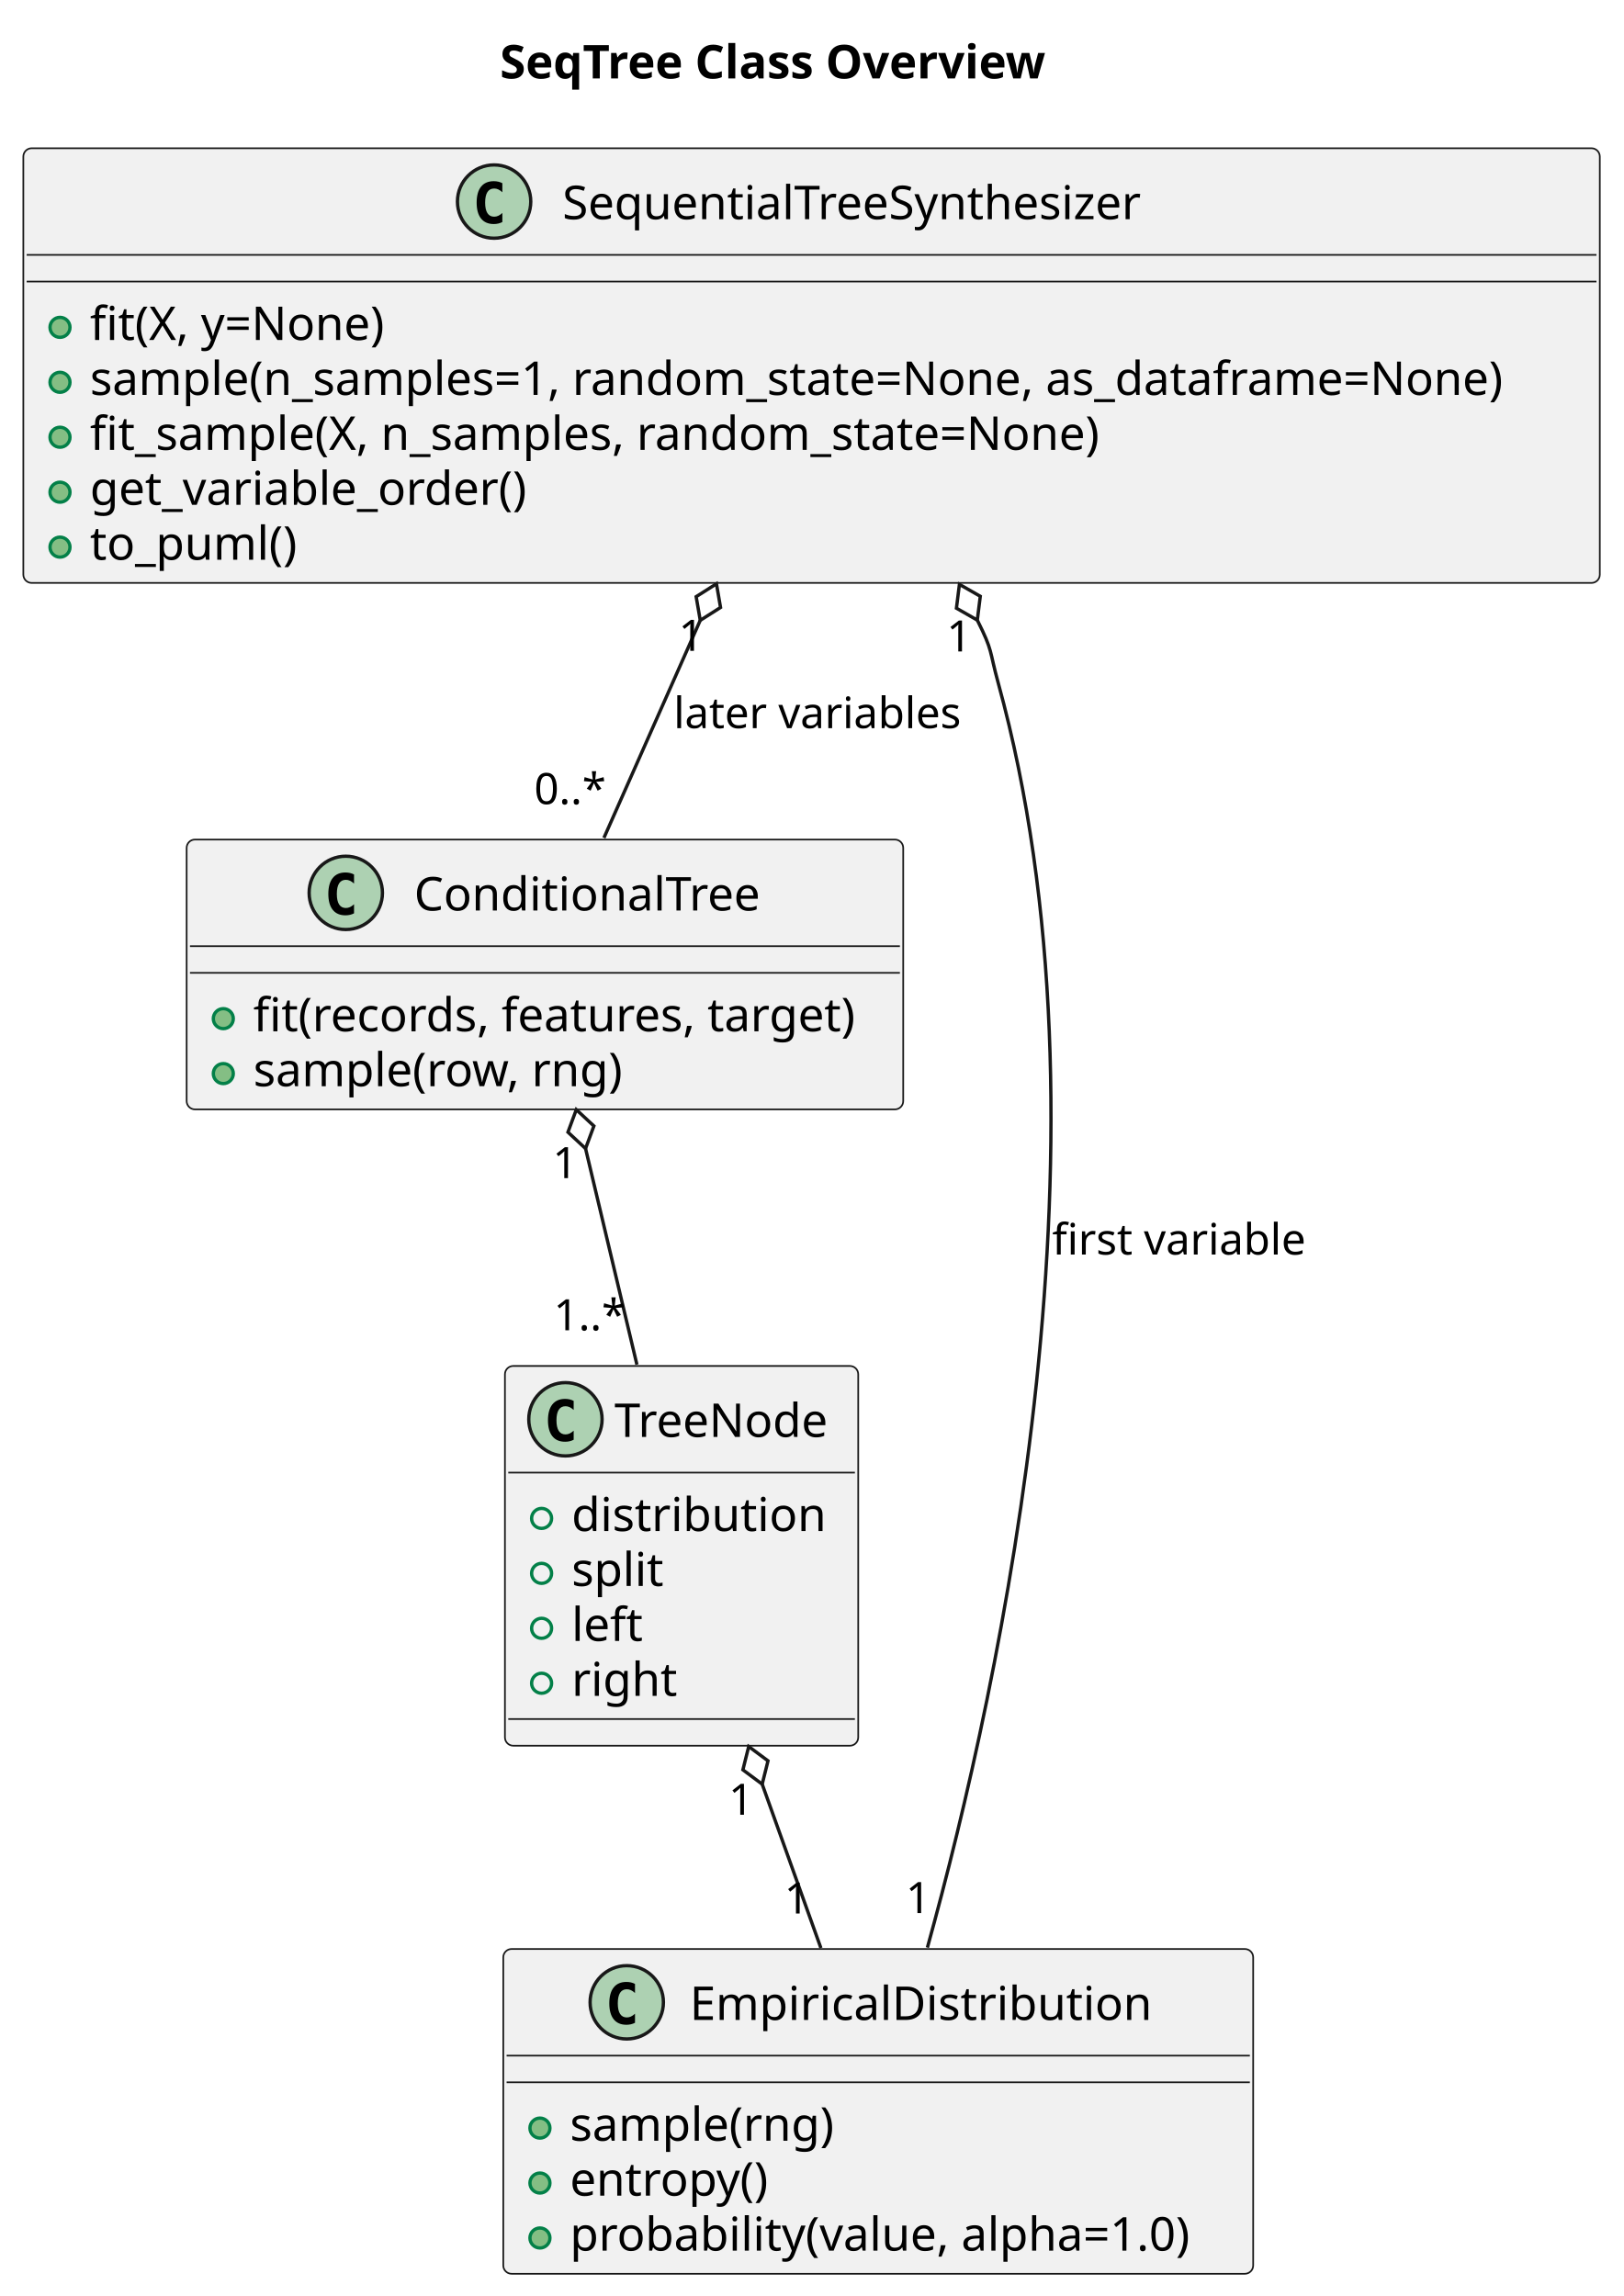
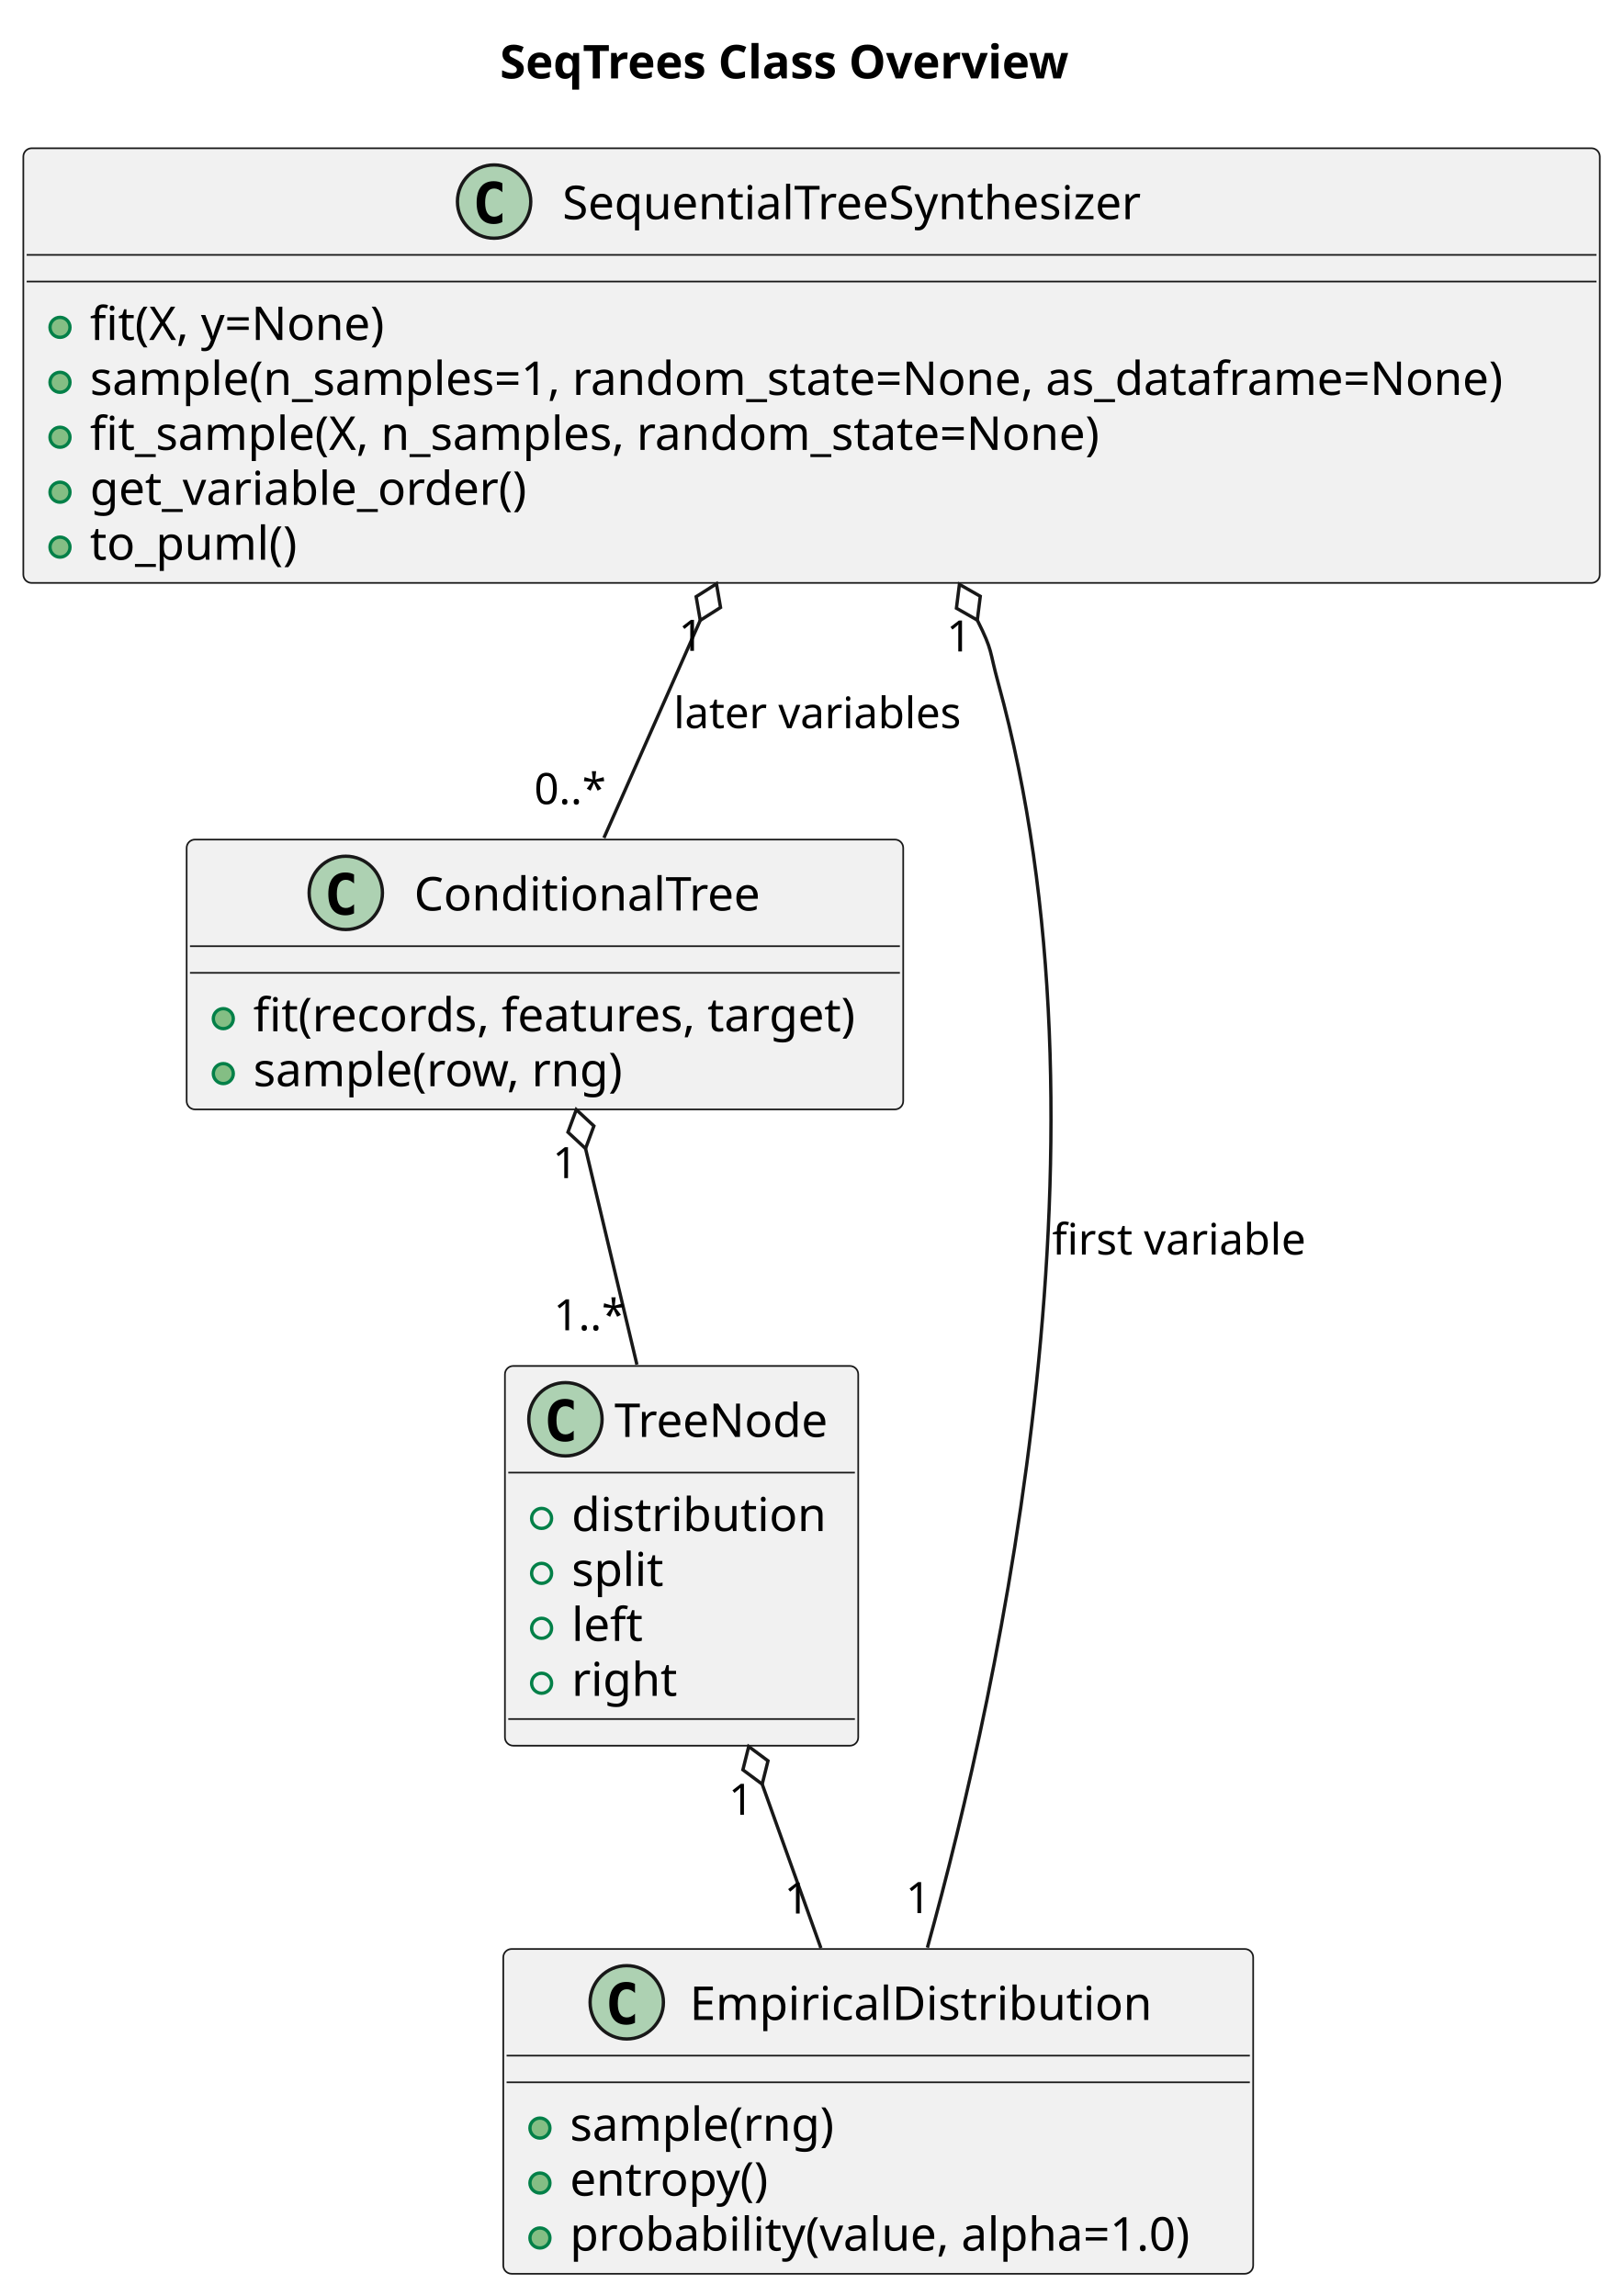
<svg xmlns="http://www.w3.org/2000/svg" contentStyleType="text/css" height="689px" preserveAspectRatio="none" style="width:487px;height:689px;background:#FFFFFF;" version="1.1" viewBox="0 0 487 689" width="487px" zoomAndPan="magnify">
  <defs />
  <g>
-     <text fill="#000000" font-family="sans-serif" font-size="14" font-weight="bold" lengthAdjust="spacing" textLength="173" x="150" y="23.535">SeqTree Class Overview</text>
+     <text fill="#000000" font-family="sans-serif" font-size="14" font-weight="bold" lengthAdjust="spacing" textLength="173" x="150" y="23.535">SeqTrees Class Overview</text>
    <g id="elem_SequentialTreeSynthesizer">
      <rect codeLine="3" fill="#F1F1F1" height="130.441" id="SequentialTreeSynthesizer" rx="2.5" ry="2.5" style="stroke:#181818;stroke-width:0.5;" width="473" x="7" y="44.488" />
      <ellipse cx="148.25" cy="60.488" fill="#ADD1B2" rx="11" ry="11" style="stroke:#181818;stroke-width:1.0;" />
      <path d="M150.723,66.631 Q150.142,66.93 149.503,67.08 Q148.864,67.229 148.158,67.229 Q145.651,67.229 144.332,65.577 Q143.012,63.925 143.012,60.804 Q143.012,57.675 144.332,56.023 Q145.651,54.371 148.158,54.371 Q148.864,54.371 149.511,54.52 Q150.159,54.67 150.723,54.969 L150.723,57.691 Q150.092,57.11 149.499,56.841 Q148.905,56.571 148.274,56.571 Q146.93,56.571 146.245,57.638 Q145.56,58.704 145.56,60.804 Q145.56,62.896 146.245,63.963 Q146.93,65.029 148.274,65.029 Q148.905,65.029 149.499,64.76 Q150.092,64.49 150.723,63.909 Z " fill="#000000" />
      <text fill="#000000" font-family="sans-serif" font-size="14" lengthAdjust="spacing" textLength="182" x="168.75" y="65.779">SequentialTreeSynthesizer</text>
      <line style="stroke:#181818;stroke-width:0.5;" x1="8" x2="479" y1="76.488" y2="76.488" />
      <line style="stroke:#181818;stroke-width:0.5;" x1="8" x2="479" y1="84.488" y2="84.488" />
      <ellipse cx="18" cy="98.232" fill="#84BE84" rx="3" ry="3" style="stroke:#038048;stroke-width:1.0;" />
      <text fill="#000000" font-family="sans-serif" font-size="14" lengthAdjust="spacing" textLength="95" x="27" y="102.023">fit(X, y=None)</text>
      <ellipse cx="18" cy="114.721" fill="#84BE84" rx="3" ry="3" style="stroke:#038048;stroke-width:1.0;" />
      <text fill="#000000" font-family="sans-serif" font-size="14" lengthAdjust="spacing" textLength="447" x="27" y="118.512">sample(n_samples=1, random_state=None, as_dataframe=None)</text>
      <ellipse cx="18" cy="131.209" fill="#84BE84" rx="3" ry="3" style="stroke:#038048;stroke-width:1.0;" />
      <text fill="#000000" font-family="sans-serif" font-size="14" lengthAdjust="spacing" textLength="318" x="27" y="135">fit_sample(X, n_samples, random_state=None)</text>
      <ellipse cx="18" cy="147.697" fill="#84BE84" rx="3" ry="3" style="stroke:#038048;stroke-width:1.0;" />
      <text fill="#000000" font-family="sans-serif" font-size="14" lengthAdjust="spacing" textLength="138" x="27" y="151.488">get_variable_order()</text>
      <ellipse cx="18" cy="164.185" fill="#84BE84" rx="3" ry="3" style="stroke:#038048;stroke-width:1.0;" />
      <text fill="#000000" font-family="sans-serif" font-size="14" lengthAdjust="spacing" textLength="66" x="27" y="167.977">to_puml()</text>
    </g>
    <g id="elem_ConditionalTree">
      <rect codeLine="11" fill="#F1F1F1" height="80.977" id="ConditionalTree" rx="2.5" ry="2.5" style="stroke:#181818;stroke-width:0.5;" width="215" x="56" y="251.938" />
      <ellipse cx="103.75" cy="267.938" fill="#ADD1B2" rx="11" ry="11" style="stroke:#181818;stroke-width:1.0;" />
      <path d="M106.223,274.081 Q105.642,274.38 105.003,274.53 Q104.364,274.679 103.658,274.679 Q101.151,274.679 99.832,273.027 Q98.512,271.375 98.512,268.254 Q98.512,265.125 99.832,263.473 Q101.151,261.821 103.658,261.821 Q104.364,261.821 105.011,261.971 Q105.659,262.12 106.223,262.419 L106.223,265.141 Q105.592,264.56 104.999,264.291 Q104.405,264.021 103.774,264.021 Q102.43,264.021 101.745,265.087 Q101.06,266.154 101.06,268.254 Q101.06,270.346 101.745,271.413 Q102.43,272.479 103.774,272.479 Q104.405,272.479 104.999,272.209 Q105.592,271.94 106.223,271.359 Z " fill="#000000" />
      <text fill="#000000" font-family="sans-serif" font-size="14" lengthAdjust="spacing" textLength="111" x="124.25" y="273.229">ConditionalTree</text>
      <line style="stroke:#181818;stroke-width:0.5;" x1="57" x2="270" y1="283.938" y2="283.938" />
      <line style="stroke:#181818;stroke-width:0.5;" x1="57" x2="270" y1="291.938" y2="291.938" />
      <ellipse cx="67" cy="305.682" fill="#84BE84" rx="3" ry="3" style="stroke:#038048;stroke-width:1.0;" />
      <text fill="#000000" font-family="sans-serif" font-size="14" lengthAdjust="spacing" textLength="189" x="76" y="309.473">fit(records, features, target)</text>
      <ellipse cx="67" cy="322.171" fill="#84BE84" rx="3" ry="3" style="stroke:#038048;stroke-width:1.0;" />
      <text fill="#000000" font-family="sans-serif" font-size="14" lengthAdjust="spacing" textLength="117" x="76" y="325.962">sample(row, rng)</text>
    </g>
    <g id="elem_TreeNode">
      <rect codeLine="16" fill="#F1F1F1" height="113.953" id="TreeNode" rx="2.5" ry="2.5" style="stroke:#181818;stroke-width:0.5;" width="106" x="151.5" y="409.908" />
      <ellipse cx="169.65" cy="425.908" fill="#ADD1B2" rx="11" ry="11" style="stroke:#181818;stroke-width:1.0;" />
      <path d="M172.123,432.051 Q171.542,432.35 170.903,432.5 Q170.264,432.649 169.558,432.649 Q167.051,432.649 165.732,430.997 Q164.412,429.345 164.412,426.224 Q164.412,423.095 165.732,421.443 Q167.051,419.791 169.558,419.791 Q170.264,419.791 170.911,419.94 Q171.559,420.09 172.123,420.389 L172.123,423.111 Q171.492,422.53 170.899,422.261 Q170.305,421.991 169.674,421.991 Q168.33,421.991 167.645,423.058 Q166.96,424.124 166.96,426.224 Q166.96,428.316 167.645,429.383 Q168.33,430.449 169.674,430.449 Q170.305,430.449 170.899,430.18 Q171.492,429.91 172.123,429.329 Z " fill="#000000" />
      <text fill="#000000" font-family="sans-serif" font-size="14" lengthAdjust="spacing" textLength="67" x="184.35" y="431.199">TreeNode</text>
      <line style="stroke:#181818;stroke-width:0.5;" x1="152.5" x2="256.5" y1="441.908" y2="441.908" />
      <ellipse cx="162.5" cy="455.652" fill="none" rx="3" ry="3" style="stroke:#038048;stroke-width:1.0;" />
      <text fill="#000000" font-family="sans-serif" font-size="14" lengthAdjust="spacing" textLength="80" x="171.5" y="459.443">distribution</text>
      <ellipse cx="162.5" cy="472.141" fill="none" rx="3" ry="3" style="stroke:#038048;stroke-width:1.0;" />
      <text fill="#000000" font-family="sans-serif" font-size="14" lengthAdjust="spacing" textLength="29" x="171.5" y="475.932">split</text>
      <ellipse cx="162.5" cy="488.629" fill="none" rx="3" ry="3" style="stroke:#038048;stroke-width:1.0;" />
      <text fill="#000000" font-family="sans-serif" font-size="14" lengthAdjust="spacing" textLength="22" x="171.5" y="492.42">left</text>
      <ellipse cx="162.5" cy="505.117" fill="none" rx="3" ry="3" style="stroke:#038048;stroke-width:1.0;" />
      <text fill="#000000" font-family="sans-serif" font-size="14" lengthAdjust="spacing" textLength="33" x="171.5" y="508.908">right</text>
      <line style="stroke:#181818;stroke-width:0.5;" x1="152.5" x2="256.5" y1="515.861" y2="515.861" />
    </g>
    <g id="elem_EmpiricalDistribution">
      <rect codeLine="23" fill="#F1F1F1" height="97.465" id="EmpiricalDistribution" rx="2.5" ry="2.5" style="stroke:#181818;stroke-width:0.5;" width="225" x="151" y="584.868" />
      <ellipse cx="188.05" cy="600.868" fill="#ADD1B2" rx="11" ry="11" style="stroke:#181818;stroke-width:1.0;" />
      <path d="M190.523,607.011 Q189.942,607.31 189.303,607.46 Q188.664,607.609 187.958,607.609 Q185.451,607.609 184.131,605.957 Q182.812,604.305 182.812,601.184 Q182.812,598.055 184.131,596.403 Q185.451,594.751 187.958,594.751 Q188.664,594.751 189.311,594.9 Q189.959,595.05 190.523,595.349 L190.523,598.071 Q189.892,597.49 189.299,597.221 Q188.705,596.951 188.074,596.951 Q186.73,596.951 186.045,598.018 Q185.36,599.084 185.36,601.184 Q185.36,603.276 186.045,604.343 Q186.73,605.409 188.074,605.409 Q188.705,605.409 189.299,605.139 Q189.892,604.87 190.523,604.289 Z " fill="#000000" />
      <text fill="#000000" font-family="sans-serif" font-size="14" lengthAdjust="spacing" textLength="144" x="206.95" y="606.159">EmpiricalDistribution</text>
      <line style="stroke:#181818;stroke-width:0.5;" x1="152" x2="375" y1="616.868" y2="616.868" />
      <line style="stroke:#181818;stroke-width:0.5;" x1="152" x2="375" y1="624.868" y2="624.868" />
      <ellipse cx="162" cy="638.612" fill="#84BE84" rx="3" ry="3" style="stroke:#038048;stroke-width:1.0;" />
      <text fill="#000000" font-family="sans-serif" font-size="14" lengthAdjust="spacing" textLength="83" x="171" y="642.403">sample(rng)</text>
      <ellipse cx="162" cy="655.101" fill="#84BE84" rx="3" ry="3" style="stroke:#038048;stroke-width:1.0;" />
      <text fill="#000000" font-family="sans-serif" font-size="14" lengthAdjust="spacing" textLength="63" x="171" y="658.892">entropy()</text>
      <ellipse cx="162" cy="671.589" fill="#84BE84" rx="3" ry="3" style="stroke:#038048;stroke-width:1.0;" />
      <text fill="#000000" font-family="sans-serif" font-size="14" lengthAdjust="spacing" textLength="199" x="171" y="675.38">probability(value, alpha=1.0)</text>
    </g>
    <g id="link_SequentialTreeSynthesizer_EmpiricalDistribution">
      <path codeLine="29" d="M293.227,186.091 C298.007,195.651 296.75,194.938 299.5,204.938 C336.26,338.748 300.48,504.218 278.25,584.458 " fill="none" id="SequentialTreeSynthesizer-backto-EmpiricalDistribution" style="stroke:#181818;stroke-width:1.0;" />
      <polygon fill="none" points="287.86,175.358,286.966,182.514,293.227,186.091,294.121,178.936,287.86,175.358" style="stroke:#181818;stroke-width:1.0;" />
      <text fill="#000000" font-family="sans-serif" font-size="13" lengthAdjust="spacing" textLength="79" x="315.7" y="376.477">first variable</text>
      <text fill="#000000" font-family="sans-serif" font-size="13" lengthAdjust="spacing" textLength="8" x="284.022" y="195.486">1</text>
      <text fill="#000000" font-family="sans-serif" font-size="13" lengthAdjust="spacing" textLength="8" x="271.762" y="574.083">1</text>
    </g>
    <g id="link_SequentialTreeSynthesizer_ConditionalTree">
      <path codeLine="30" d="M210.1,186.16 C198.829,211.6 191.11,229.058 181.2,251.438 " fill="none" id="SequentialTreeSynthesizer-backto-ConditionalTree" style="stroke:#181818;stroke-width:1.0;" />
      <polygon fill="none" points="214.96,175.188,208.873,179.054,210.1,186.16,216.187,182.294,214.96,175.188" style="stroke:#181818;stroke-width:1.0;" />
      <text fill="#000000" font-family="sans-serif" font-size="13" lengthAdjust="spacing" textLength="88" x="202.1" y="218.507">later variables</text>
      <text fill="#000000" font-family="sans-serif" font-size="13" lengthAdjust="spacing" textLength="8" x="203.604" y="195.299">1</text>
      <text fill="#000000" font-family="sans-serif" font-size="13" lengthAdjust="spacing" textLength="22" x="160.268" y="241.304">0..*</text>
    </g>
    <g id="link_ConditionalTree_TreeNode">
      <path codeLine="31" d="M175.686,344.663 C181.076,367.333 185.15,384.498 191.1,409.508 " fill="none" id="ConditionalTree-backto-TreeNode" style="stroke:#181818;stroke-width:1.0;" />
      <polygon fill="none" points="172.91,332.988,170.406,339.751,175.686,344.663,178.189,337.9,172.91,332.988" style="stroke:#181818;stroke-width:1.0;" />
      <text fill="#000000" font-family="sans-serif" font-size="13" lengthAdjust="spacing" textLength="8" x="165.806" y="353.543">1</text>
      <text fill="#000000" font-family="sans-serif" font-size="13" lengthAdjust="spacing" textLength="22" x="166.126" y="399.189">1..*</text>
    </g>
    <g id="link_TreeNode_EmpiricalDistribution">
      <path codeLine="32" d="M228.684,535.407 C235.724,555.077 239.52,565.658 246.3,584.588 " fill="none" id="TreeNode-backto-EmpiricalDistribution" style="stroke:#181818;stroke-width:1.0;" />
      <polygon fill="none" points="224.64,524.108,222.896,531.105,228.684,535.407,230.428,528.409,224.64,524.108" style="stroke:#181818;stroke-width:1.0;" />
      <text fill="#000000" font-family="sans-serif" font-size="13" lengthAdjust="spacing" textLength="8" x="218.607" y="544.584">1</text>
      <text fill="#000000" font-family="sans-serif" font-size="13" lengthAdjust="spacing" textLength="8" x="235.319" y="574.231">1</text>
    </g>
  </g>
</svg>
